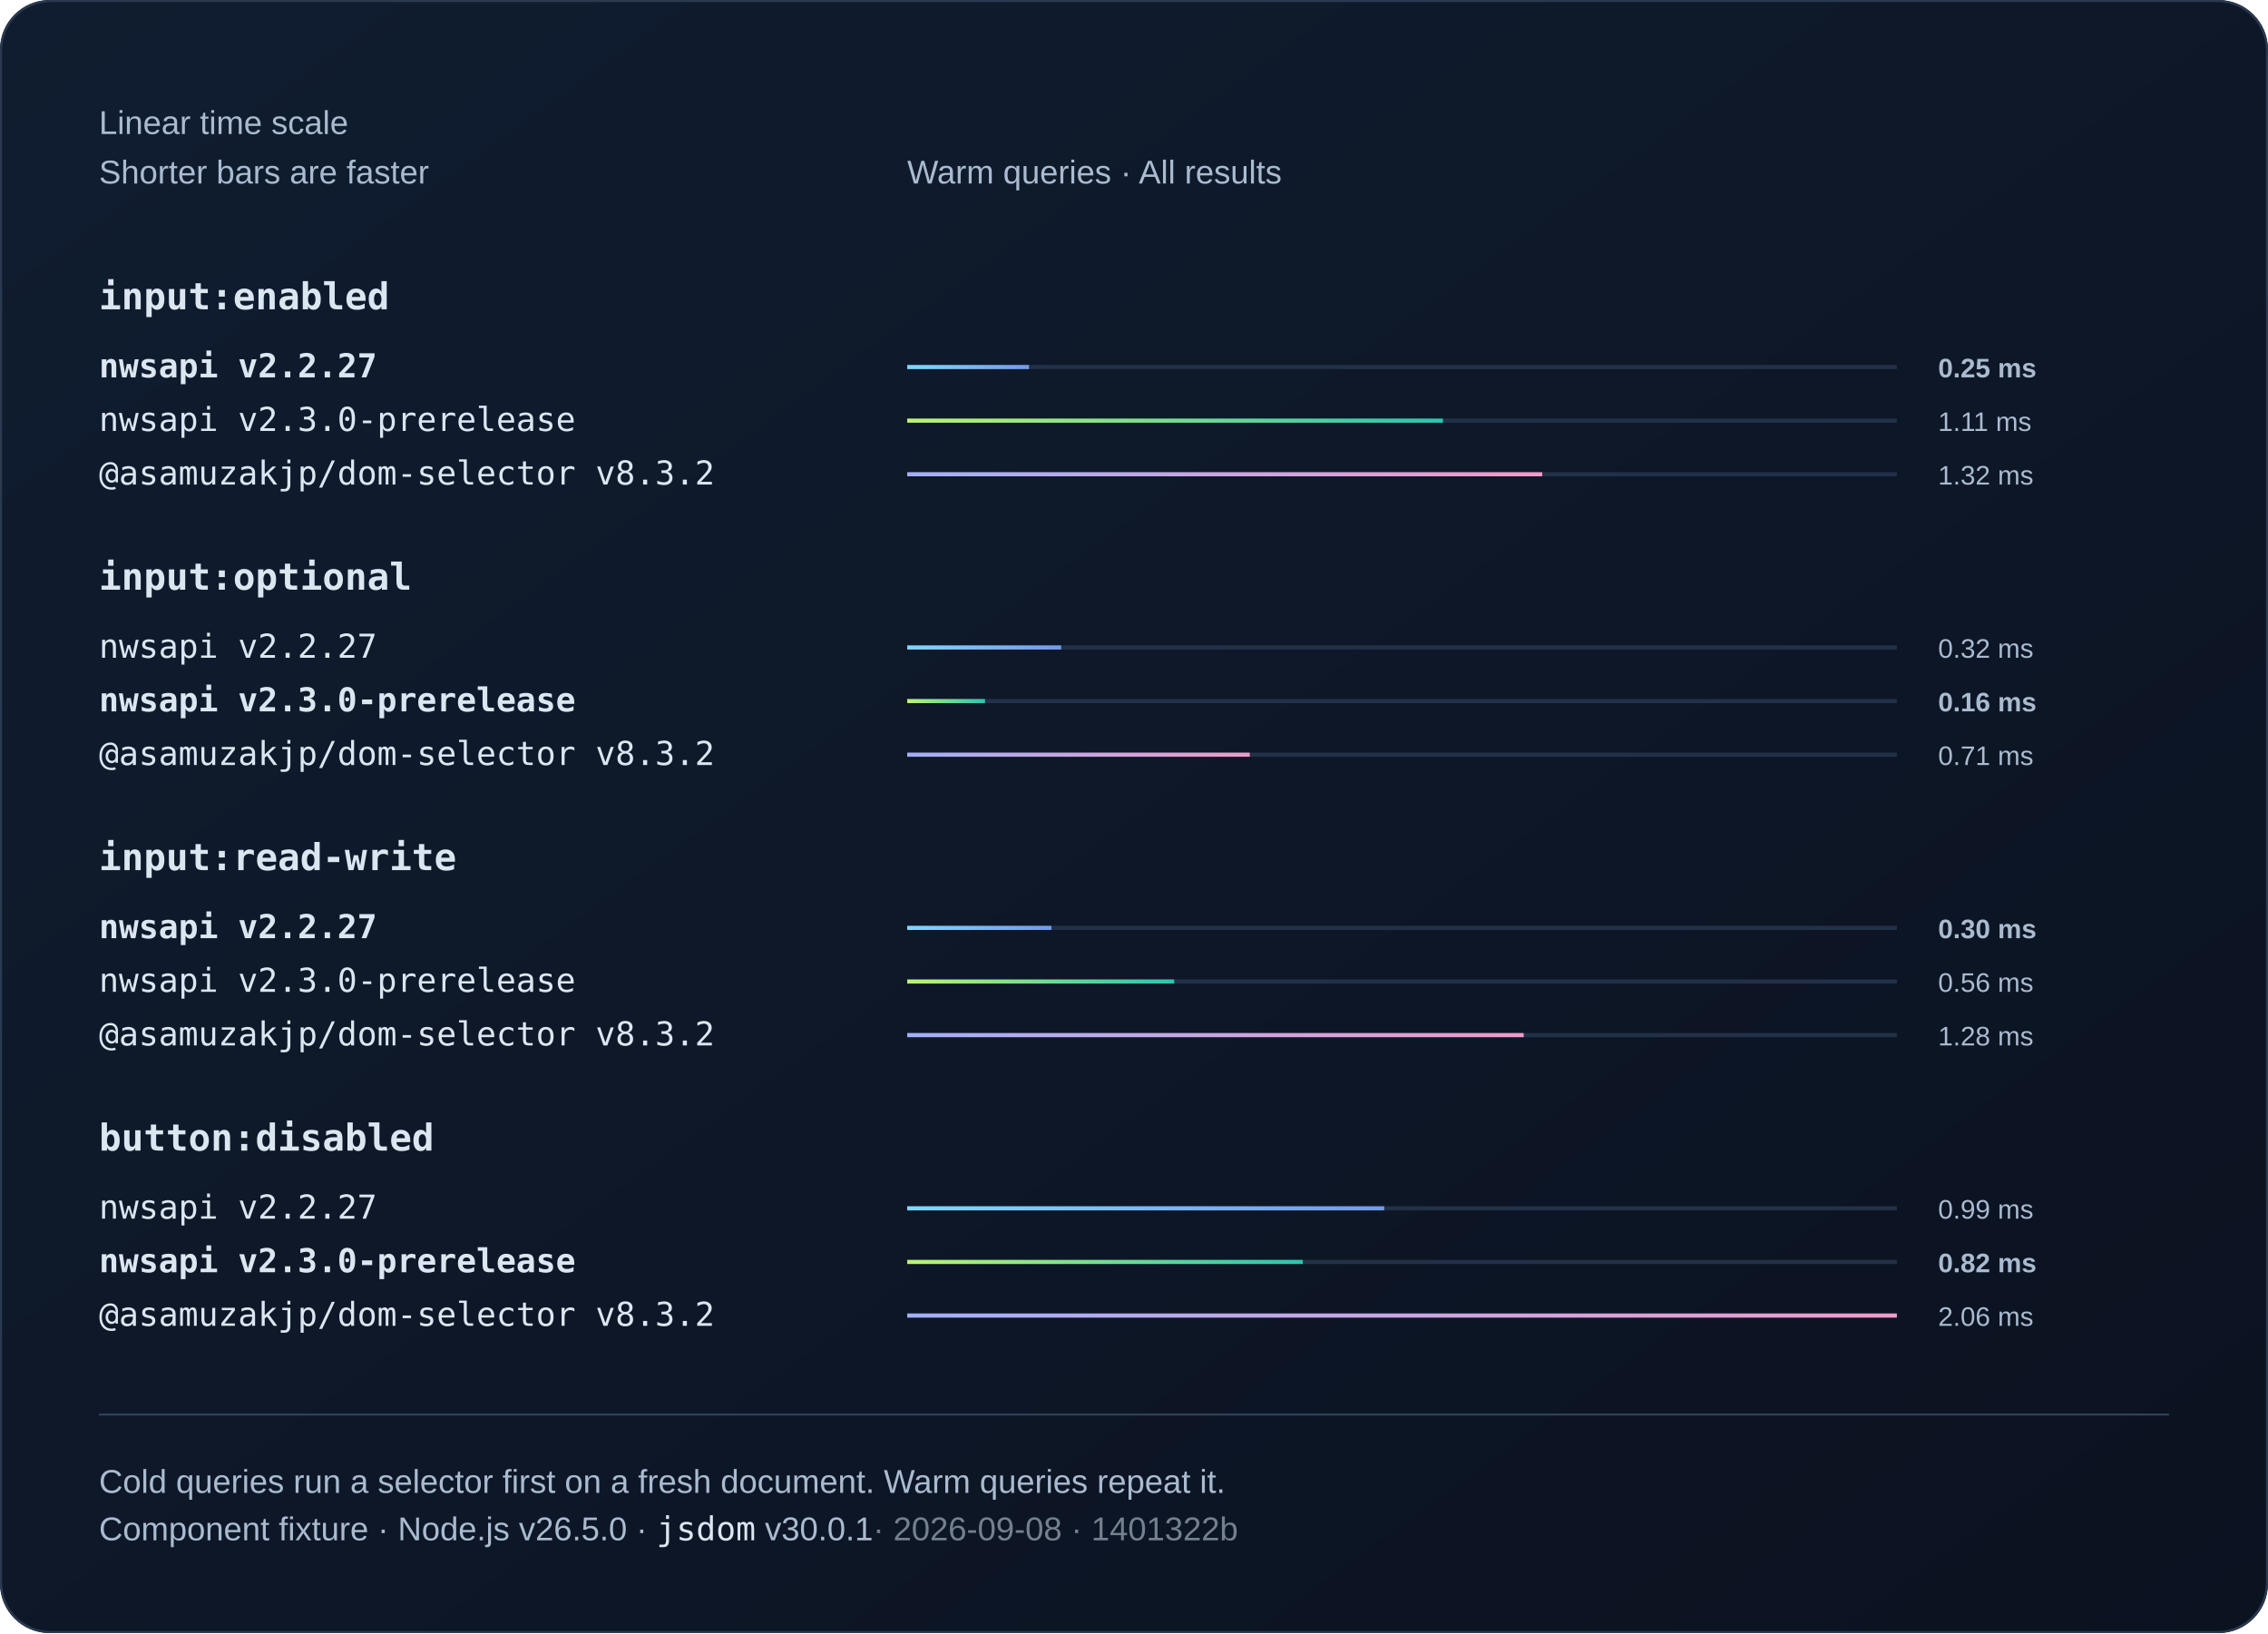
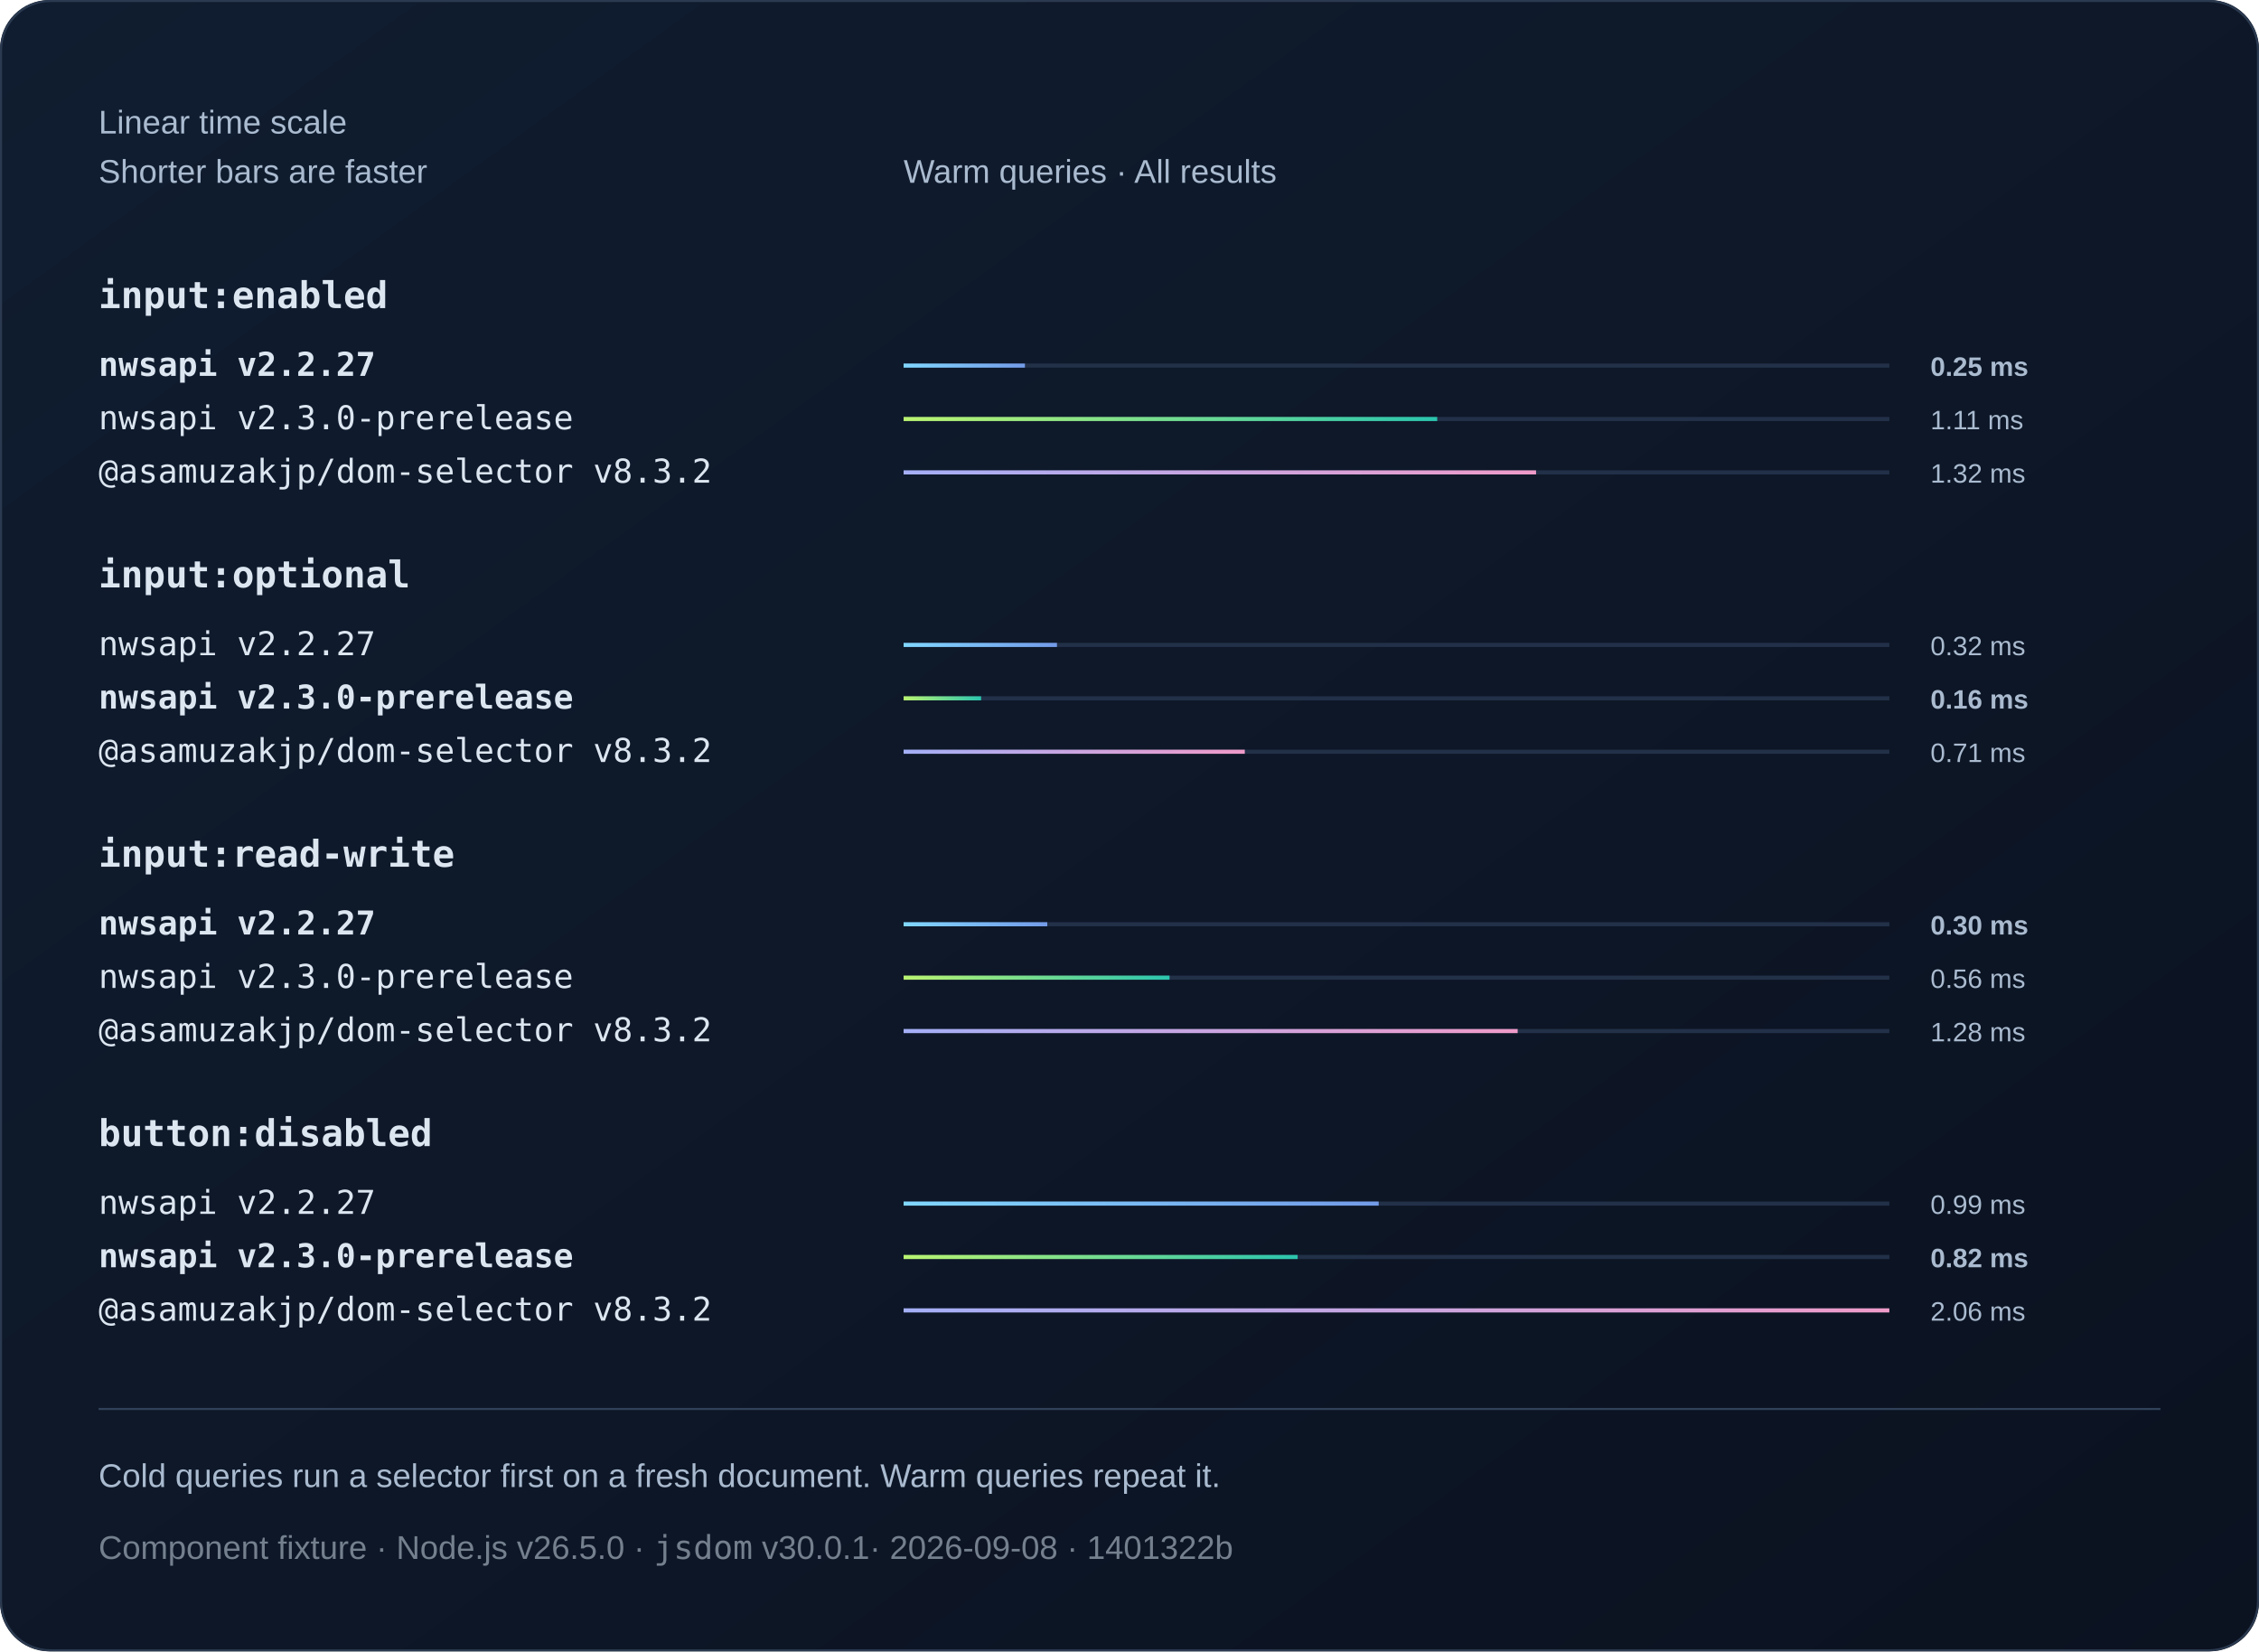
- <svg xmlns="http://www.w3.org/2000/svg" width="1100" height="792" viewBox="0 0 1100 792" role="img">
+ <svg xmlns="http://www.w3.org/2000/svg" width="1100" height="804" viewBox="0 0 1100 804" role="img">
  <defs>
    <linearGradient id="bg" x2="1" y2="1">
      <stop stop-color="#101d30" />
      <stop offset="1" stop-color="#0b1220" />
    </linearGradient>
    <linearGradient id="series0">
      <stop stop-color="#80d7ff" />
      <stop offset="1" stop-color="#739be8" />
    </linearGradient>
    <linearGradient id="series1">
      <stop stop-color="#baf471" />
      <stop offset="1" stop-color="#2bc5ae" />
    </linearGradient>
    <linearGradient id="series2">
      <stop stop-color="#a4aff7" />
      <stop offset="1" stop-color="#ef9bc9" />
    </linearGradient>
  </defs>
  <style>text{font-family:Arial,Helvetica,sans-serif;fill:#f0f5fa}
.muted{fill:#aabbd0;font:16px Arial,Helvetica,sans-serif}
.code{font:18px Consolas,Menlo,monospace;fill:#dce6f1}
.note .code{font:16px Consolas,Menlo,monospace}
+ .metadata,.metadata .code{fill:#75808e}
.comparison{font-size:14px;font-variant-numeric:tabular-nums}
.tick{fill:#aabbd0;font-size:12px}
.time{fill:#aabbd0;font-size:13px;font-variant-numeric:tabular-nums}
.engine{font-size:16px}.selector{font-weight:600}.bar{transform-box:fill-box;transform-origin:left center;animation:fill 800ms ease-out 1 both}@keyframes fill{from{transform:scaleX(0)}to{transform:scaleX(1)}}@media(prefers-reduced-motion:reduce){.bar{animation:none}}</style>
-   <rect width="1100" height="792" rx="24" fill="url(#bg)" />
-   <rect x=".5" y=".5" width="1099" height="791" rx="24" fill="none" stroke="#2b3a50" />
+   <rect width="1100" height="804" rx="24" fill="url(#bg)" />
+   <rect x=".5" y=".5" width="1099" height="803" rx="24" fill="none" stroke="#2b3a50" />
  <text x="48" y="65" class="muted">Linear time scale</text>
  <text x="48" y="89" class="muted">Shorter bars are faster</text>
  <text x="440" y="89" class="muted">Warm queries · All results</text>
  <text x="48" y="150" class="code selector">input:enabled</text>
  <g>
    <text x="48" y="183" class="code engine" style="font-weight:700">nwsapi v2.2.27</text>
    <path d="M440 178h480" stroke="#223048" stroke-width="2" />
    <rect class="bar" x="440" y="177" width="59.08" height="2" fill="url(#series0)" />
    <text x="940" y="183" class="time" style="font-weight:700">0.25 ms</text>
  </g>
  <g>
    <text x="48" y="209" class="code engine">nwsapi v2.3.0-prerelease</text>
    <path d="M440 204h480" stroke="#223048" stroke-width="2" />
    <rect class="bar" x="440" y="203" width="259.83" height="2" fill="url(#series1)" />
    <text x="940" y="209" class="time">1.11 ms</text>
  </g>
  <g>
    <text x="48" y="235" class="code engine">@asamuzakjp/dom-selector v8.3.2</text>
    <path d="M440 230h480" stroke="#223048" stroke-width="2" />
    <rect class="bar" x="440" y="229" width="307.97" height="2" fill="url(#series2)" />
    <text x="940" y="235" class="time">1.32 ms</text>
  </g>
  <text x="48" y="286" class="code selector">input:optional</text>
  <g>
    <text x="48" y="319" class="code engine">nwsapi v2.2.27</text>
    <path d="M440 314h480" stroke="#223048" stroke-width="2" />
    <rect class="bar" x="440" y="313" width="74.68" height="2" fill="url(#series0)" />
    <text x="940" y="319" class="time">0.32 ms</text>
  </g>
  <g>
    <text x="48" y="345" class="code engine" style="font-weight:700">nwsapi v2.3.0-prerelease</text>
    <path d="M440 340h480" stroke="#223048" stroke-width="2" />
    <rect class="bar" x="440" y="339" width="37.74" height="2" fill="url(#series1)" />
    <text x="940" y="345" class="time" style="font-weight:700">0.16 ms</text>
  </g>
  <g>
    <text x="48" y="371" class="code engine">@asamuzakjp/dom-selector v8.3.2</text>
    <path d="M440 366h480" stroke="#223048" stroke-width="2" />
    <rect class="bar" x="440" y="365" width="166.14" height="2" fill="url(#series2)" />
    <text x="940" y="371" class="time">0.71 ms</text>
  </g>
  <text x="48" y="422" class="code selector">input:read-write</text>
  <g>
    <text x="48" y="455" class="code engine" style="font-weight:700">nwsapi v2.2.27</text>
    <path d="M440 450h480" stroke="#223048" stroke-width="2" />
    <rect class="bar" x="440" y="449" width="69.96" height="2" fill="url(#series0)" />
    <text x="940" y="455" class="time" style="font-weight:700">0.30 ms</text>
  </g>
  <g>
    <text x="48" y="481" class="code engine">nwsapi v2.3.0-prerelease</text>
    <path d="M440 476h480" stroke="#223048" stroke-width="2" />
    <rect class="bar" x="440" y="475" width="129.5" height="2" fill="url(#series1)" />
    <text x="940" y="481" class="time">0.56 ms</text>
  </g>
  <g>
    <text x="48" y="507" class="code engine">@asamuzakjp/dom-selector v8.3.2</text>
    <path d="M440 502h480" stroke="#223048" stroke-width="2" />
    <rect class="bar" x="440" y="501" width="299.01" height="2" fill="url(#series2)" />
    <text x="940" y="507" class="time">1.28 ms</text>
  </g>
  <text x="48" y="558" class="code selector">button:disabled</text>
  <g>
    <text x="48" y="591" class="code engine">nwsapi v2.2.27</text>
    <path d="M440 586h480" stroke="#223048" stroke-width="2" />
    <rect class="bar" x="440" y="585" width="231.34" height="2" fill="url(#series0)" />
    <text x="940" y="591" class="time">0.99 ms</text>
  </g>
  <g>
    <text x="48" y="617" class="code engine" style="font-weight:700">nwsapi v2.3.0-prerelease</text>
    <path d="M440 612h480" stroke="#223048" stroke-width="2" />
    <rect class="bar" x="440" y="611" width="191.87" height="2" fill="url(#series1)" />
    <text x="940" y="617" class="time" style="font-weight:700">0.82 ms</text>
  </g>
  <g>
    <text x="48" y="643" class="code engine">@asamuzakjp/dom-selector v8.3.2</text>
    <path d="M440 638h480" stroke="#223048" stroke-width="2" />
    <rect class="bar" x="440" y="637" width="480" height="2" fill="url(#series2)" />
    <text x="940" y="643" class="time">2.06 ms</text>
  </g>
  <path d="M48 686h1004" stroke="#304159" />
  <text x="48" y="724" class="muted">Cold queries run a selector first on a fresh document. Warm queries repeat it.</text>
-   <text x="48" y="747" class="muted note">Component fixture · Node.js v26.5.0 · <tspan class="code">jsdom</tspan> v30.0.1<tspan fill="#75808e"> · 2026-09-08 · 1401322b</tspan>
+   <text x="48" y="759" class="muted note metadata">Component fixture · Node.js v26.5.0 · <tspan class="code">jsdom</tspan> v30.0.1<tspan fill="#75808e"> · 2026-09-08 · 1401322b</tspan>
  </text>
</svg>
